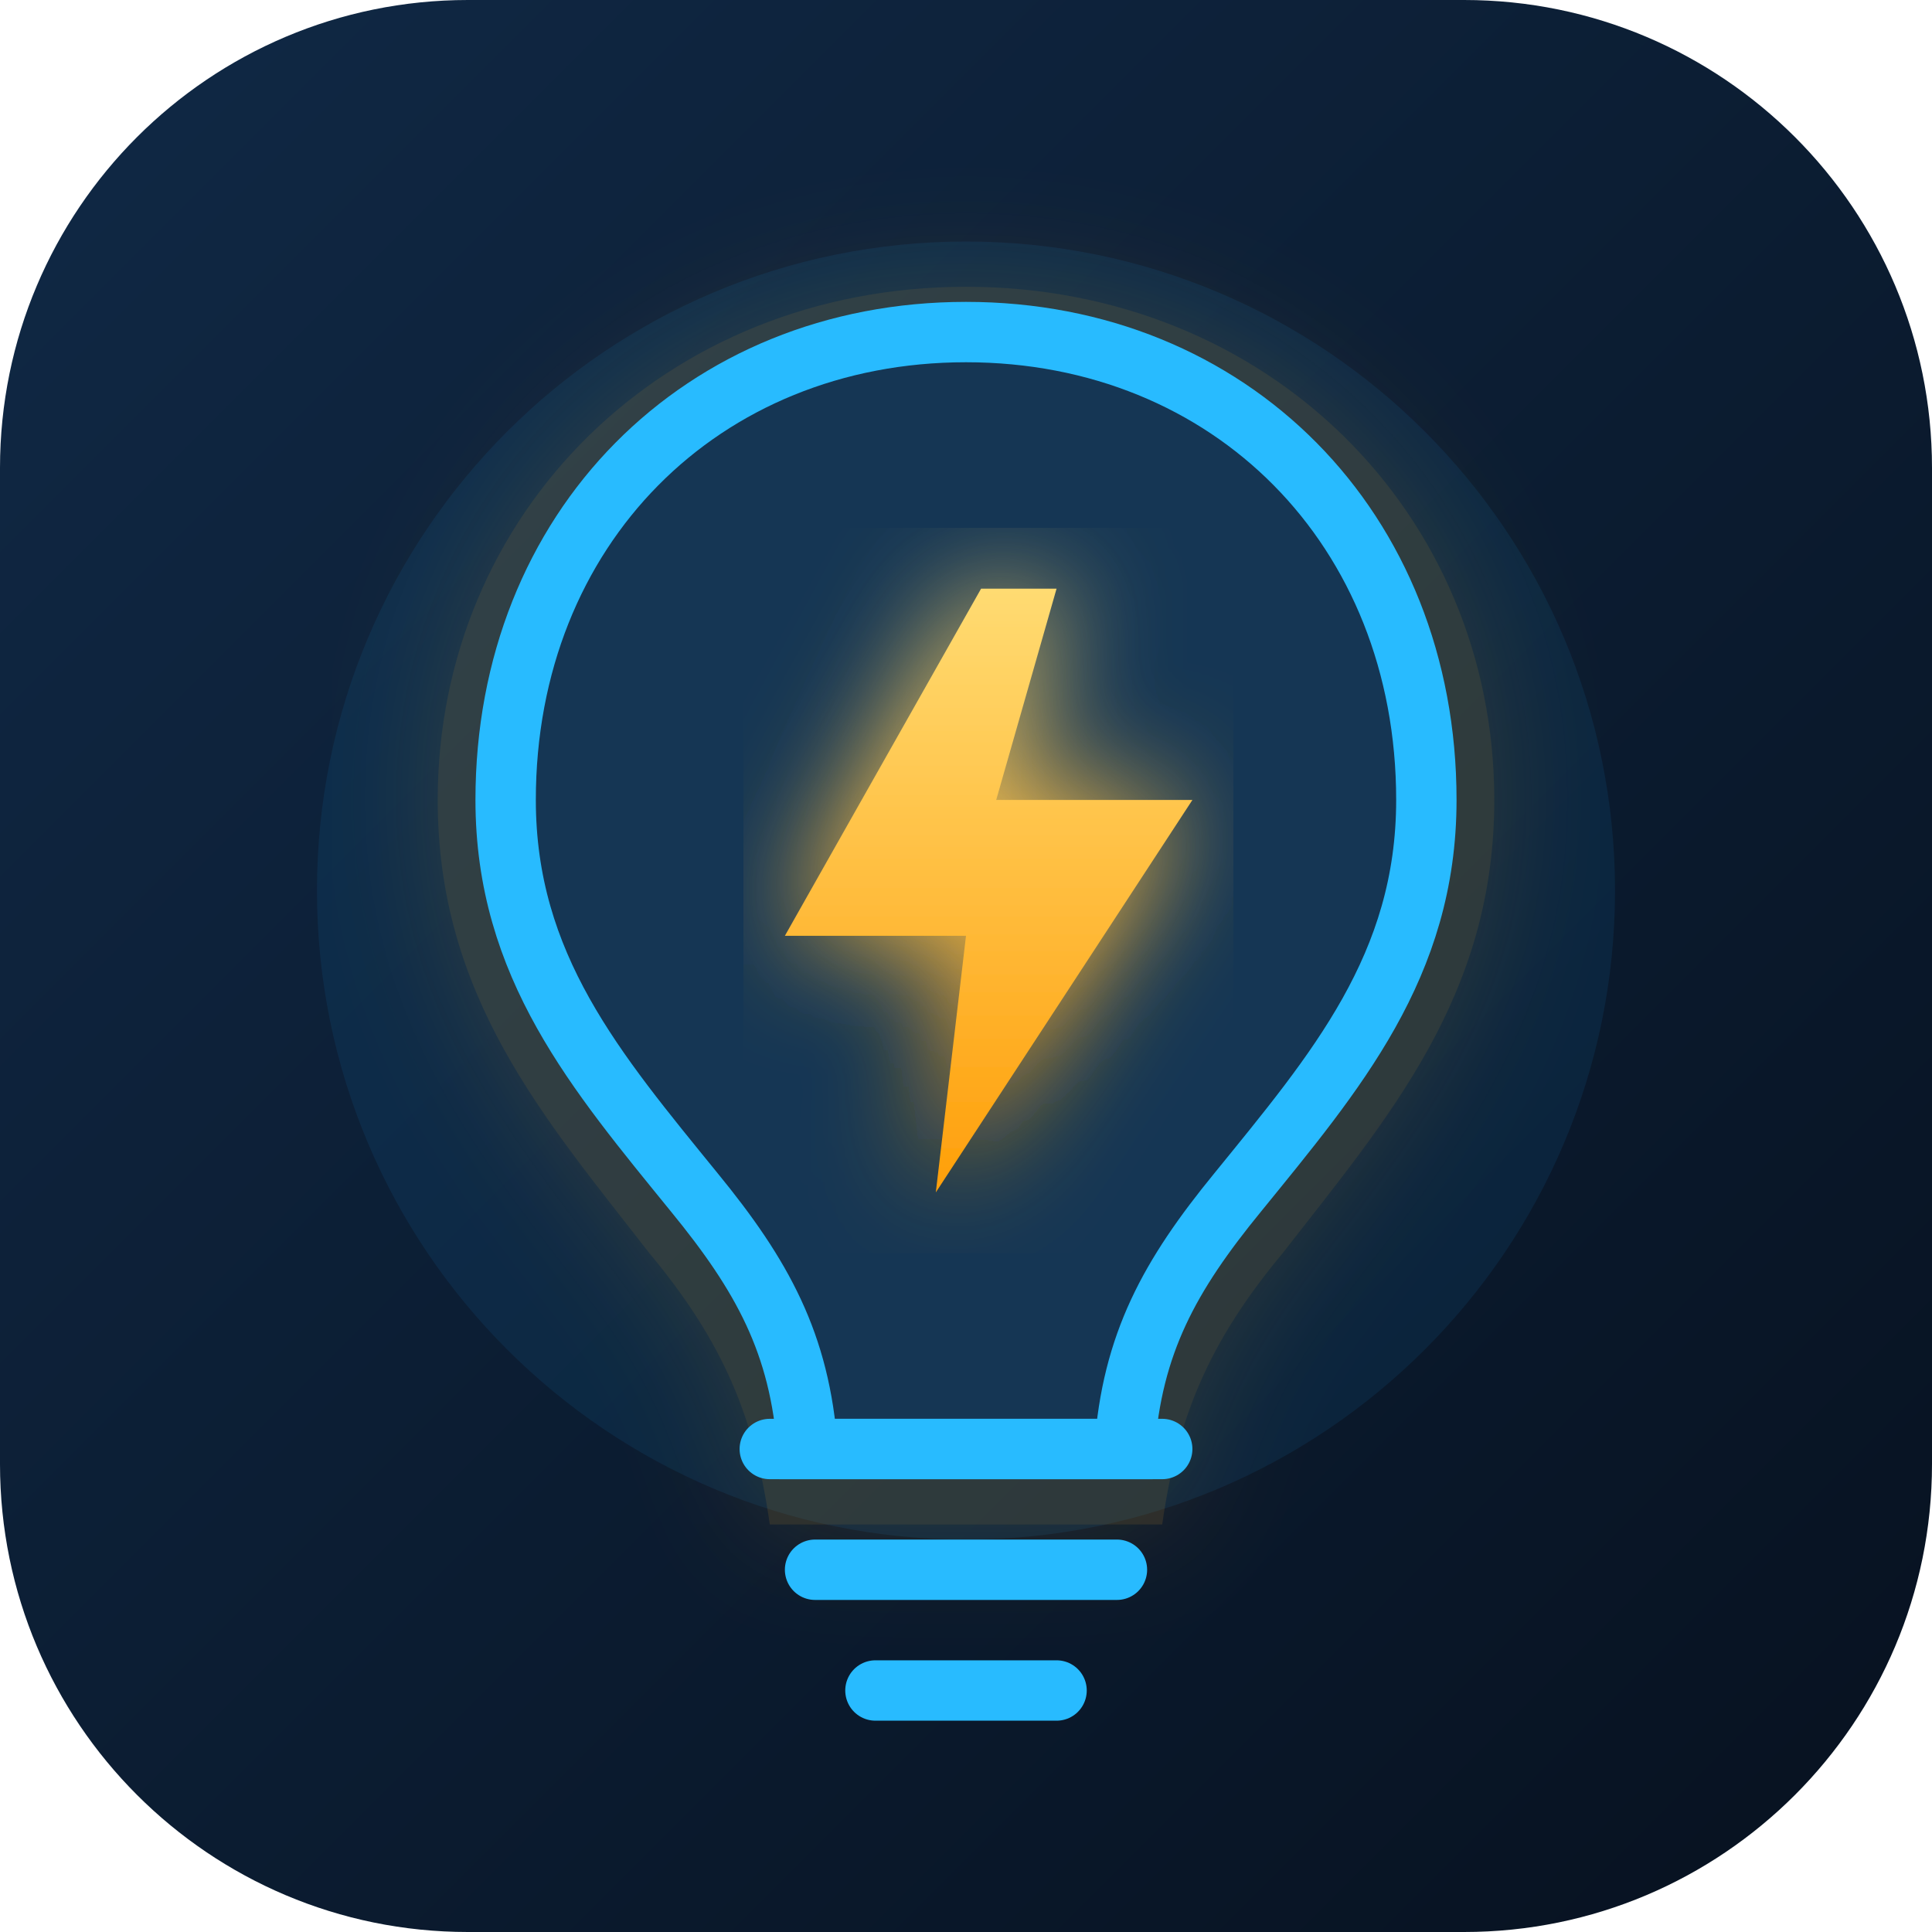
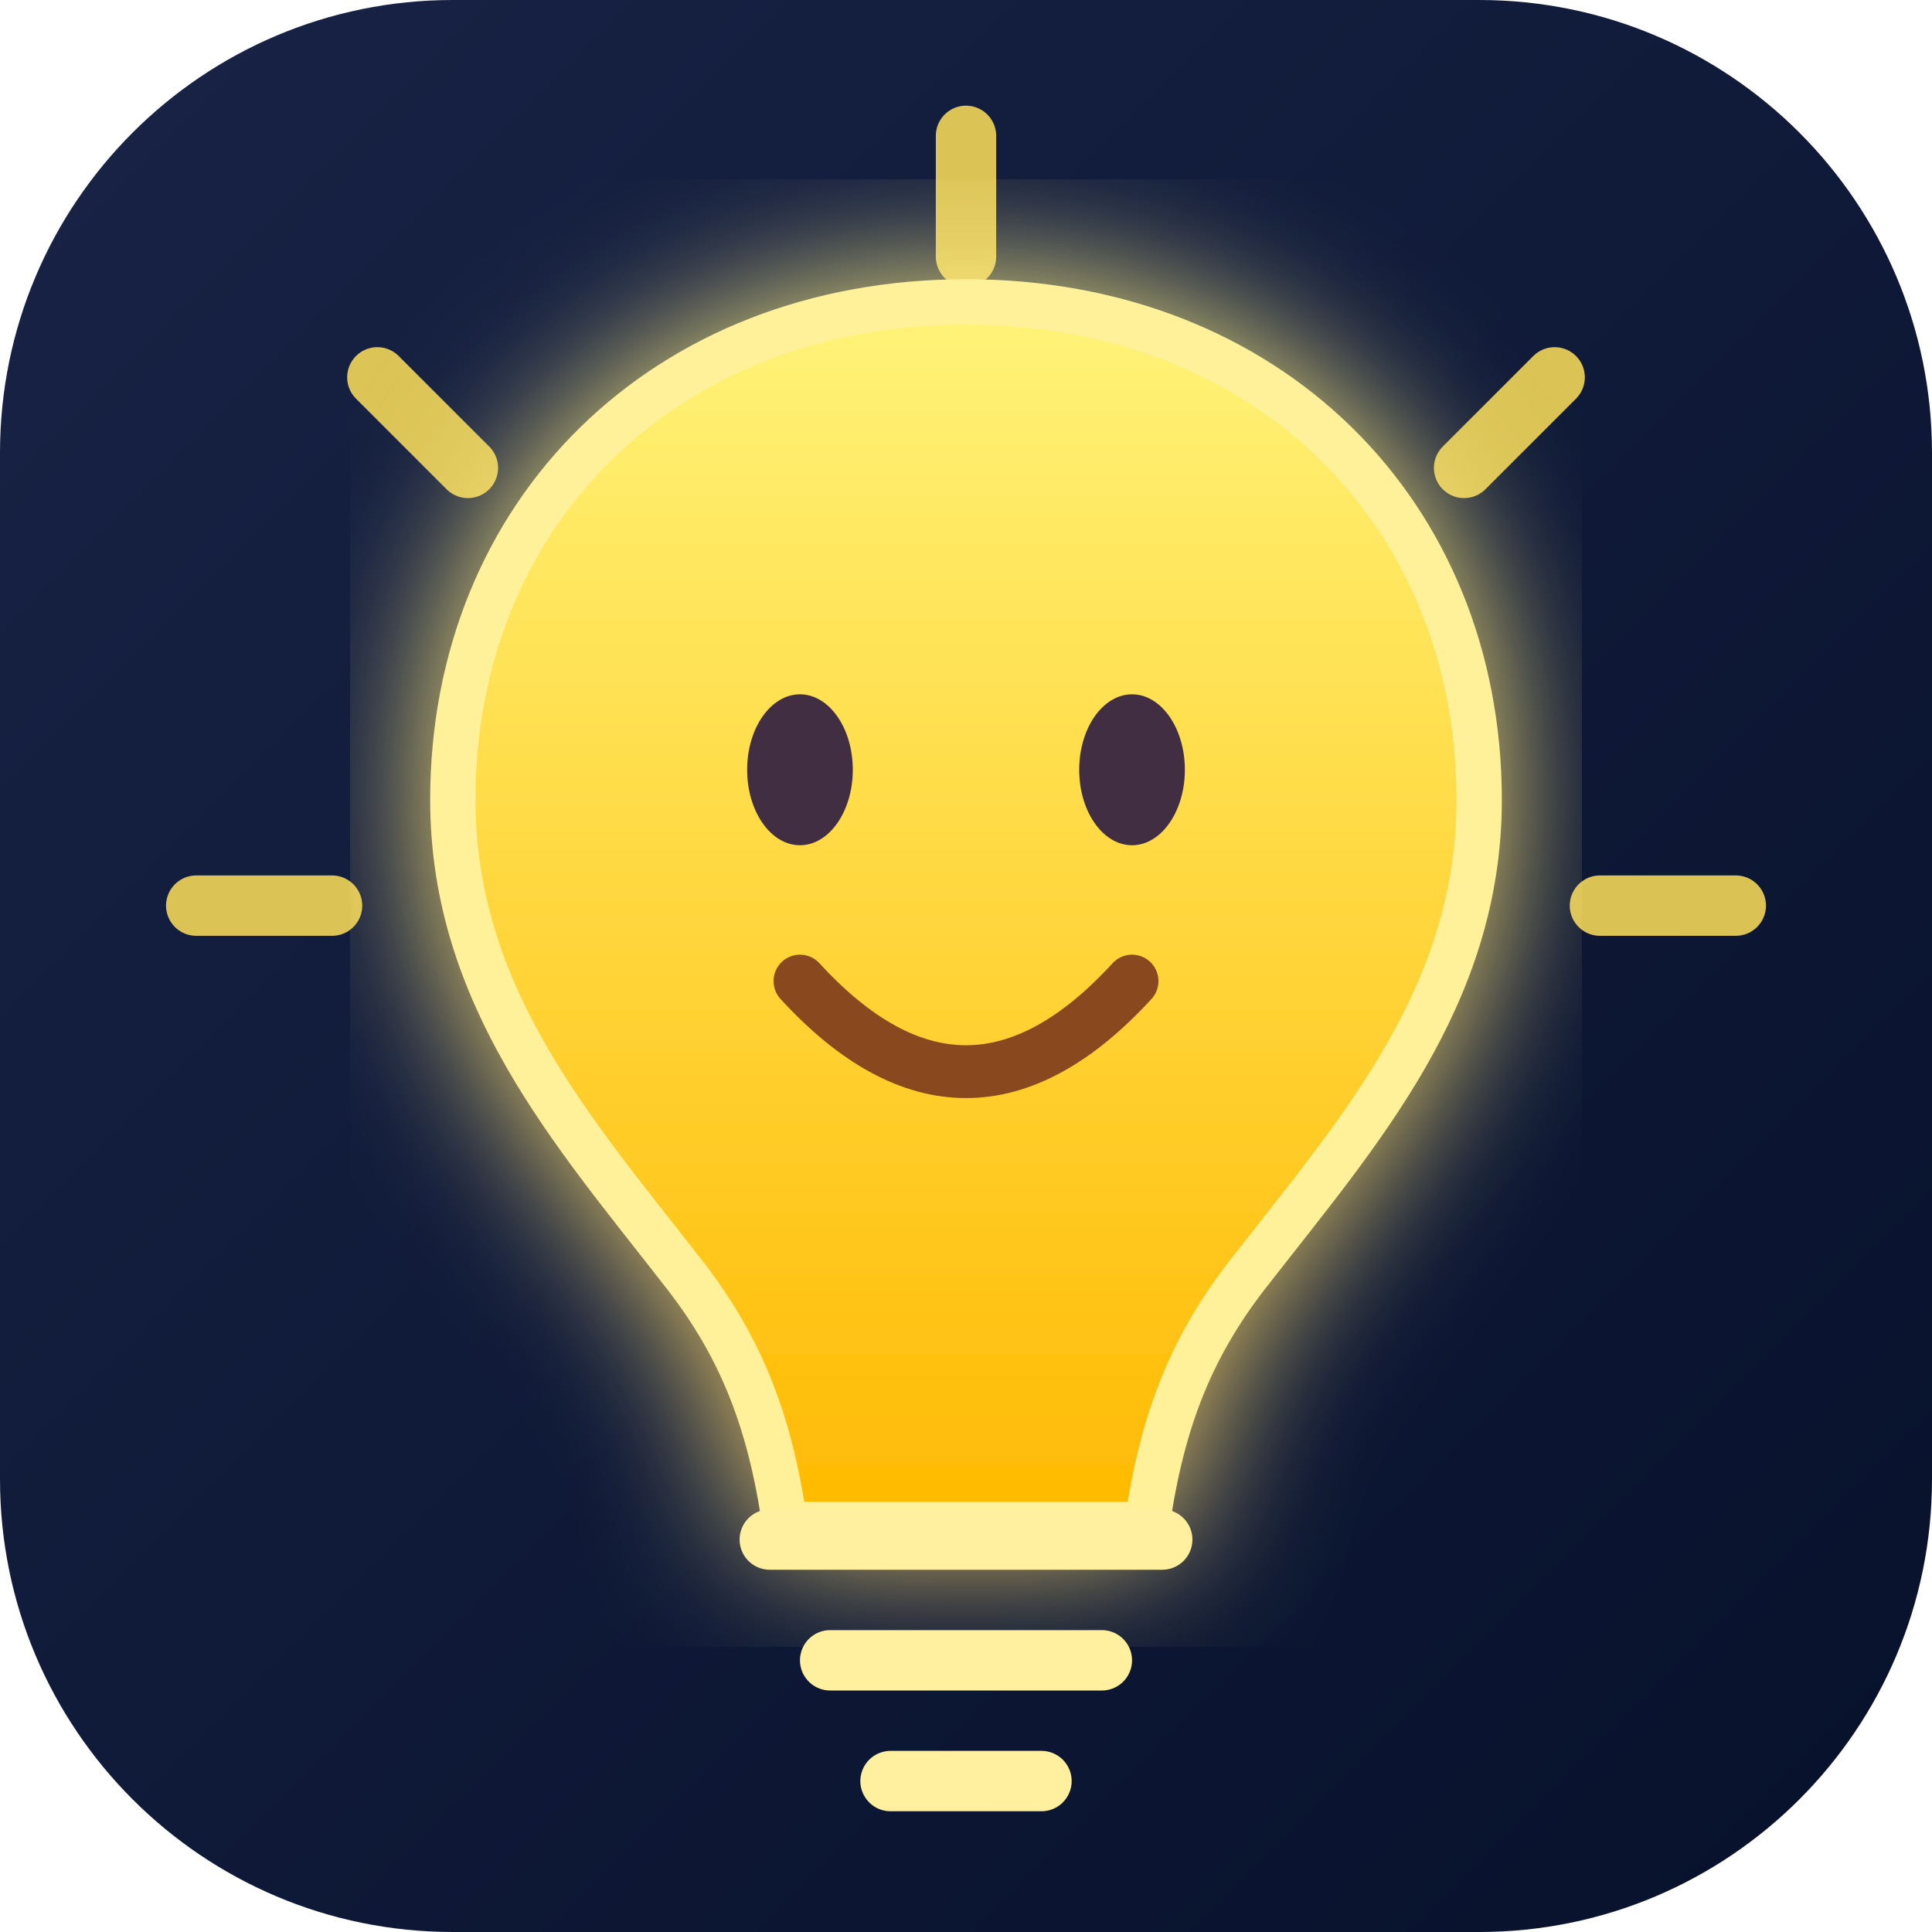
<svg xmlns="http://www.w3.org/2000/svg" viewBox="0 0 128 128">
  <defs>
    <linearGradient id="bg" x1="0" y1="0" x2="1" y2="1">
-       <stop stop-color="#102946" />
-       <stop offset="1" stop-color="#07111f" />
+       <stop stop-color="#182346" />
+       <stop offset="1" stop-color="#07112b" />
    </linearGradient>
-     <linearGradient id="light" x1="0" y1="0" x2="0" y2="1">
-       <stop stop-color="#ffdb72" />
-       <stop offset="1" stop-color="#ff9f0a" />
+     <linearGradient id="glass" x1="0" y1="0" x2="0" y2="1">
+       <stop stop-color="#fff47a" />
+       <stop offset="1" stop-color="#ffb900" />
    </linearGradient>
    <filter id="glow">
-       <feGaussianBlur stdDeviation="4" result="b" />
+       <feGaussianBlur stdDeviation="5" result="b" />
      <feMerge>
        <feMergeNode in="b" />
        <feMergeNode in="SourceGraphic" />
      </feMerge>
    </filter>
  </defs>
-   <rect width="128" height="128" rx="31" fill="url(#bg)" />
-   <circle cx="64" cy="59" r="43" fill="#117cc0" opacity=".12" />
-   <path d="M64 19c-20 0-35 15-35 34 0 13 7 21 14 30 5 6 7 11 8 18h26c1-7 3-12 8-18 7-9 14-17 14-30 0-19-15-34-35-34Z" fill="#f5ac2a" opacity=".15" filter="url(#glow)" />
-   <path d="M64 22c-17.5 0-30.5 13-30.5 31 0 11 6 18 12.5 26 4.5 5.5 7 10 7.5 17h21c.5-7 3-11.5 7.5-17 6.5-8 12.5-15 12.5-26 0-18-13-31-30.5-31Z" fill="#153654" stroke="#28bbff" stroke-width="4" />
-   <path d="m65 39-13 23h12l-2 17 17-26H66l4-14Z" fill="url(#light)" filter="url(#glow)" />
-   <path d="M51 96h26m-23 8h20m-16 8h12" stroke="#28bbff" stroke-width="4" stroke-linecap="round" />
+   <rect width="128" height="128" rx="30" fill="url(#bg)" />
+   <g stroke="#ffe05b" stroke-width="4" stroke-linecap="round" opacity=".85">
+     <path d="M64 9v8M25 25l6 6M103 25l-6 6M13 60h9M106 60h9" />
+   </g>
+   <path d="M64 20c-20 0-34 14-34 33 0 13 8 22 15 31 4 5 6 10 7 17h24c1-7 3-12 7-17 7-9 15-18 15-31 0-19-14-33-34-33Z" fill="url(#glass)" stroke="#fff19a" stroke-width="3" filter="url(#glow)" />
+   <ellipse cx="53" cy="51" rx="3.5" ry="5" fill="#422e42" />
+   <ellipse cx="75" cy="51" rx="3.5" ry="5" fill="#422e42" />
+   <path d="M53 65q11 12 22 0" fill="none" stroke="#8a481e" stroke-width="3.5" stroke-linecap="round" />
+   <path d="M51 102h26m-22 8h18m-14 8h10" stroke="#fff0a0" stroke-width="4" stroke-linecap="round" />
</svg>
